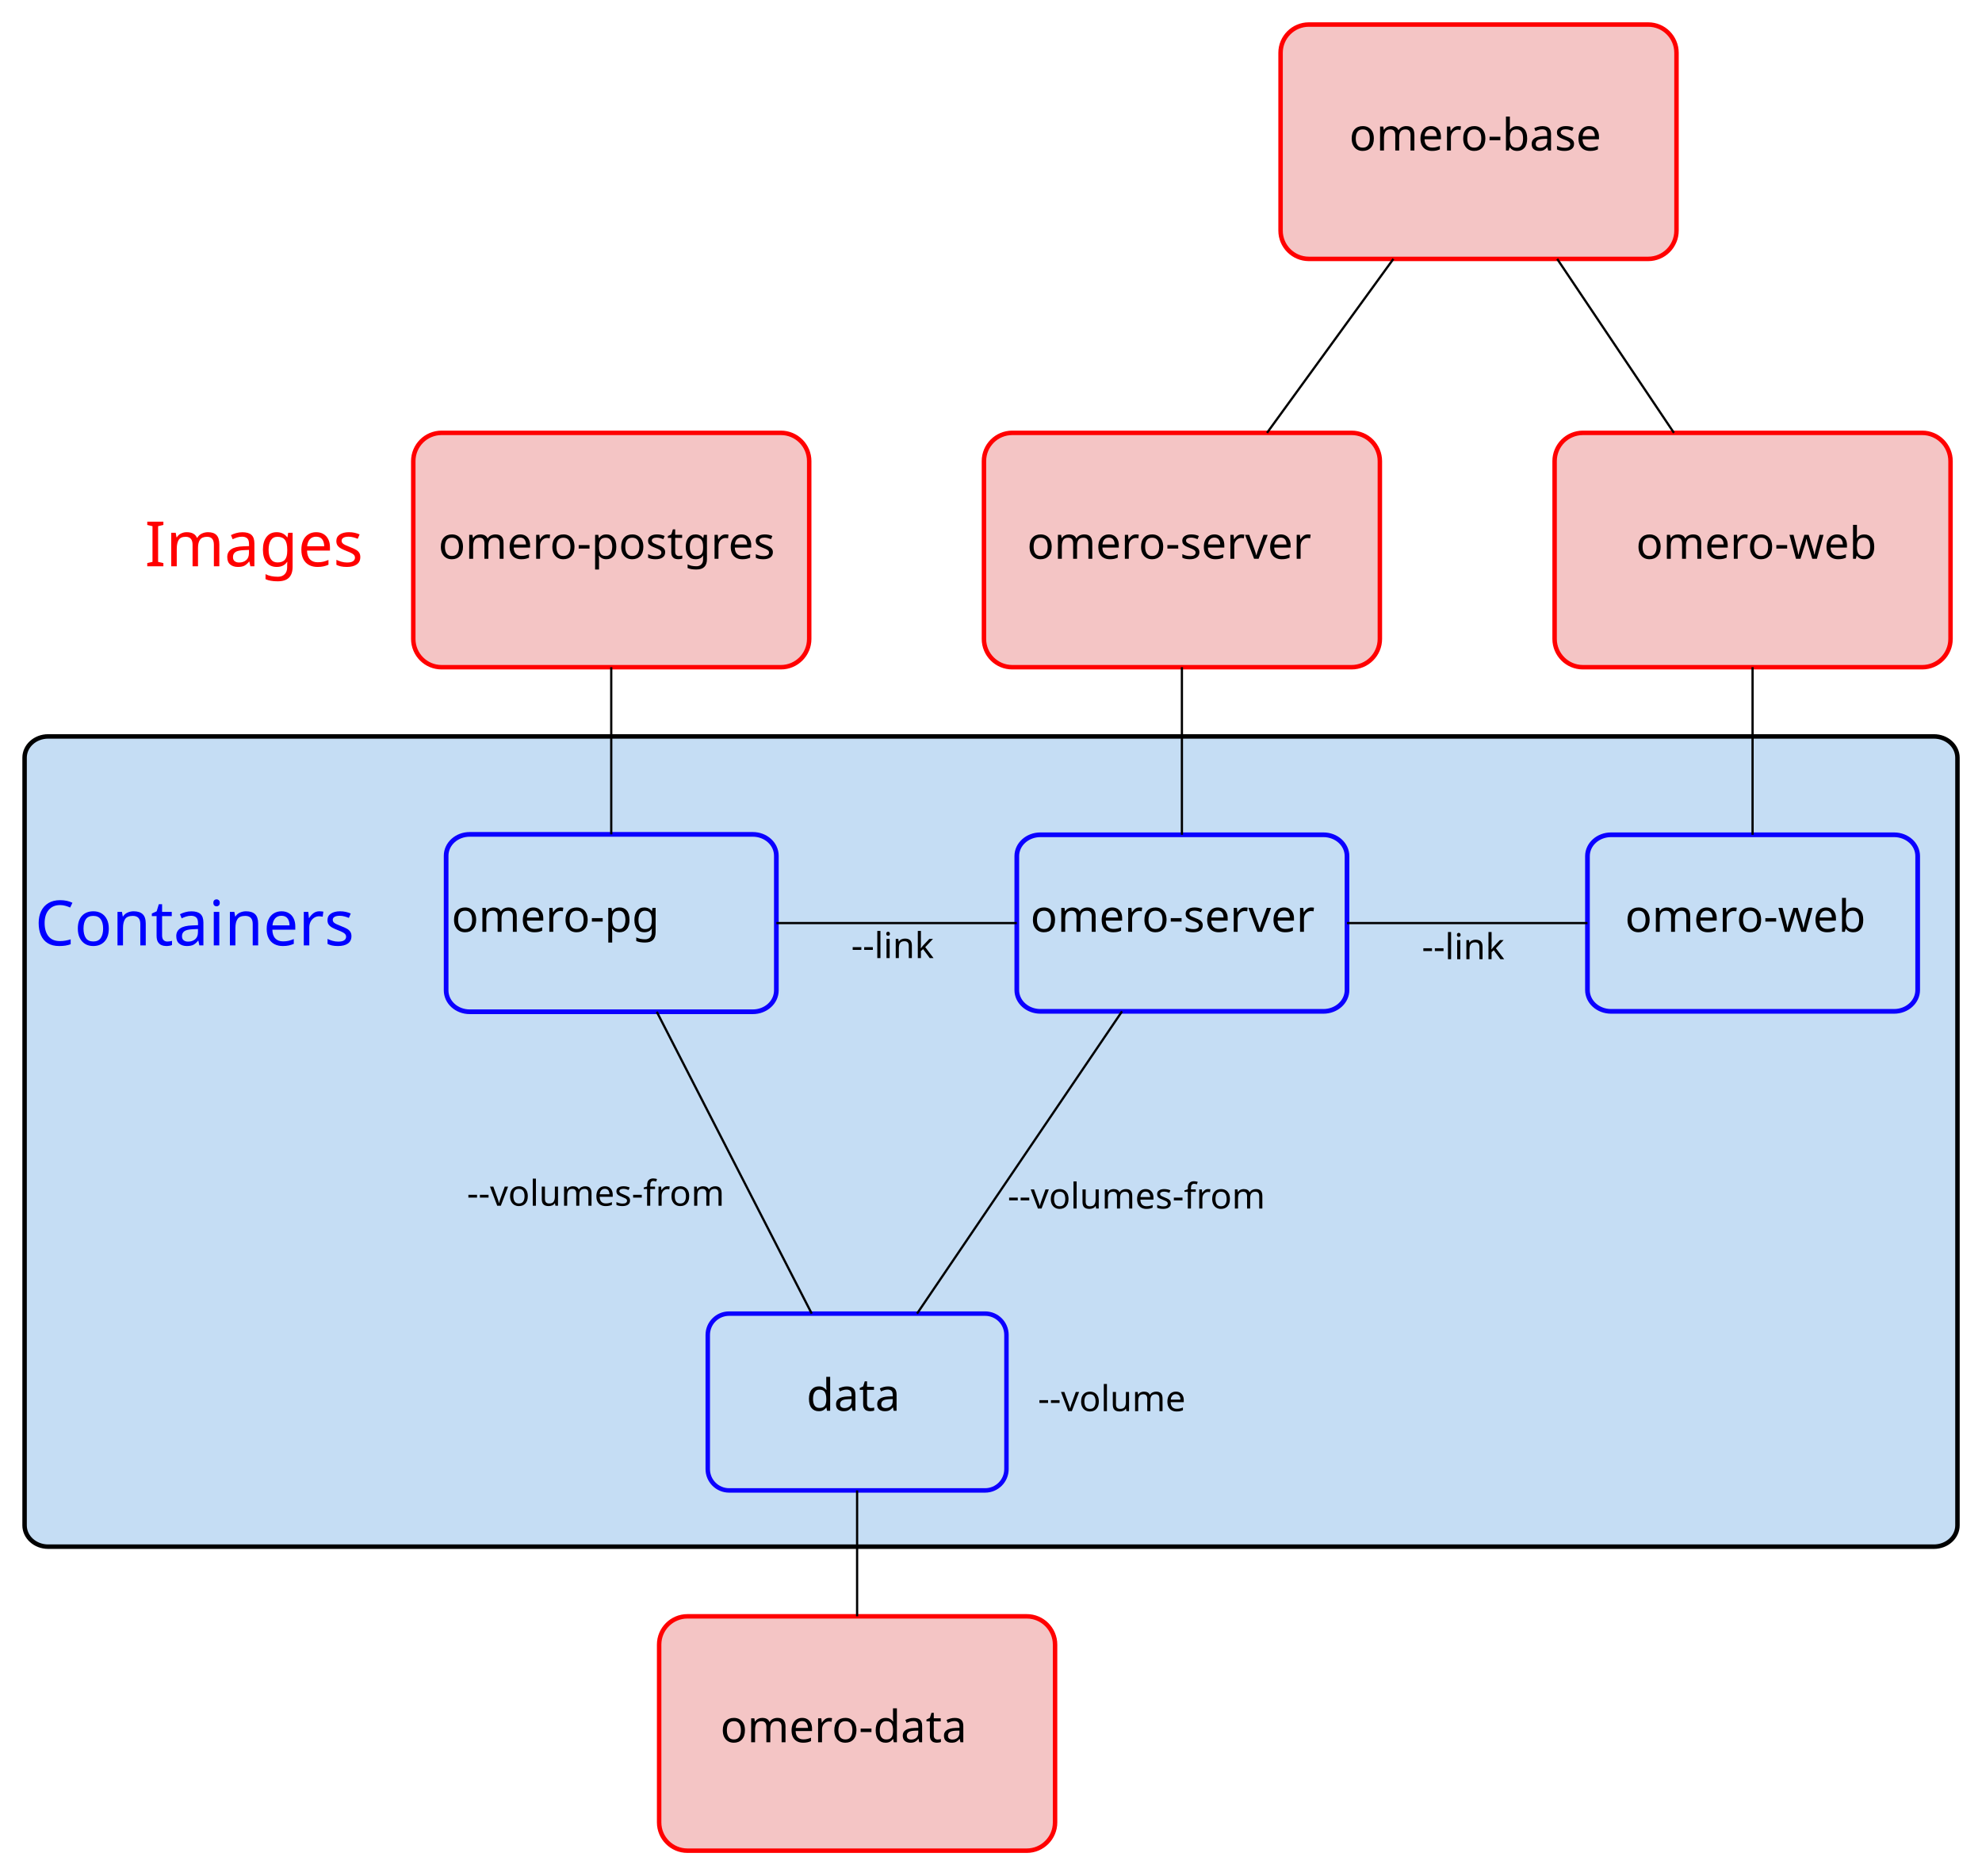
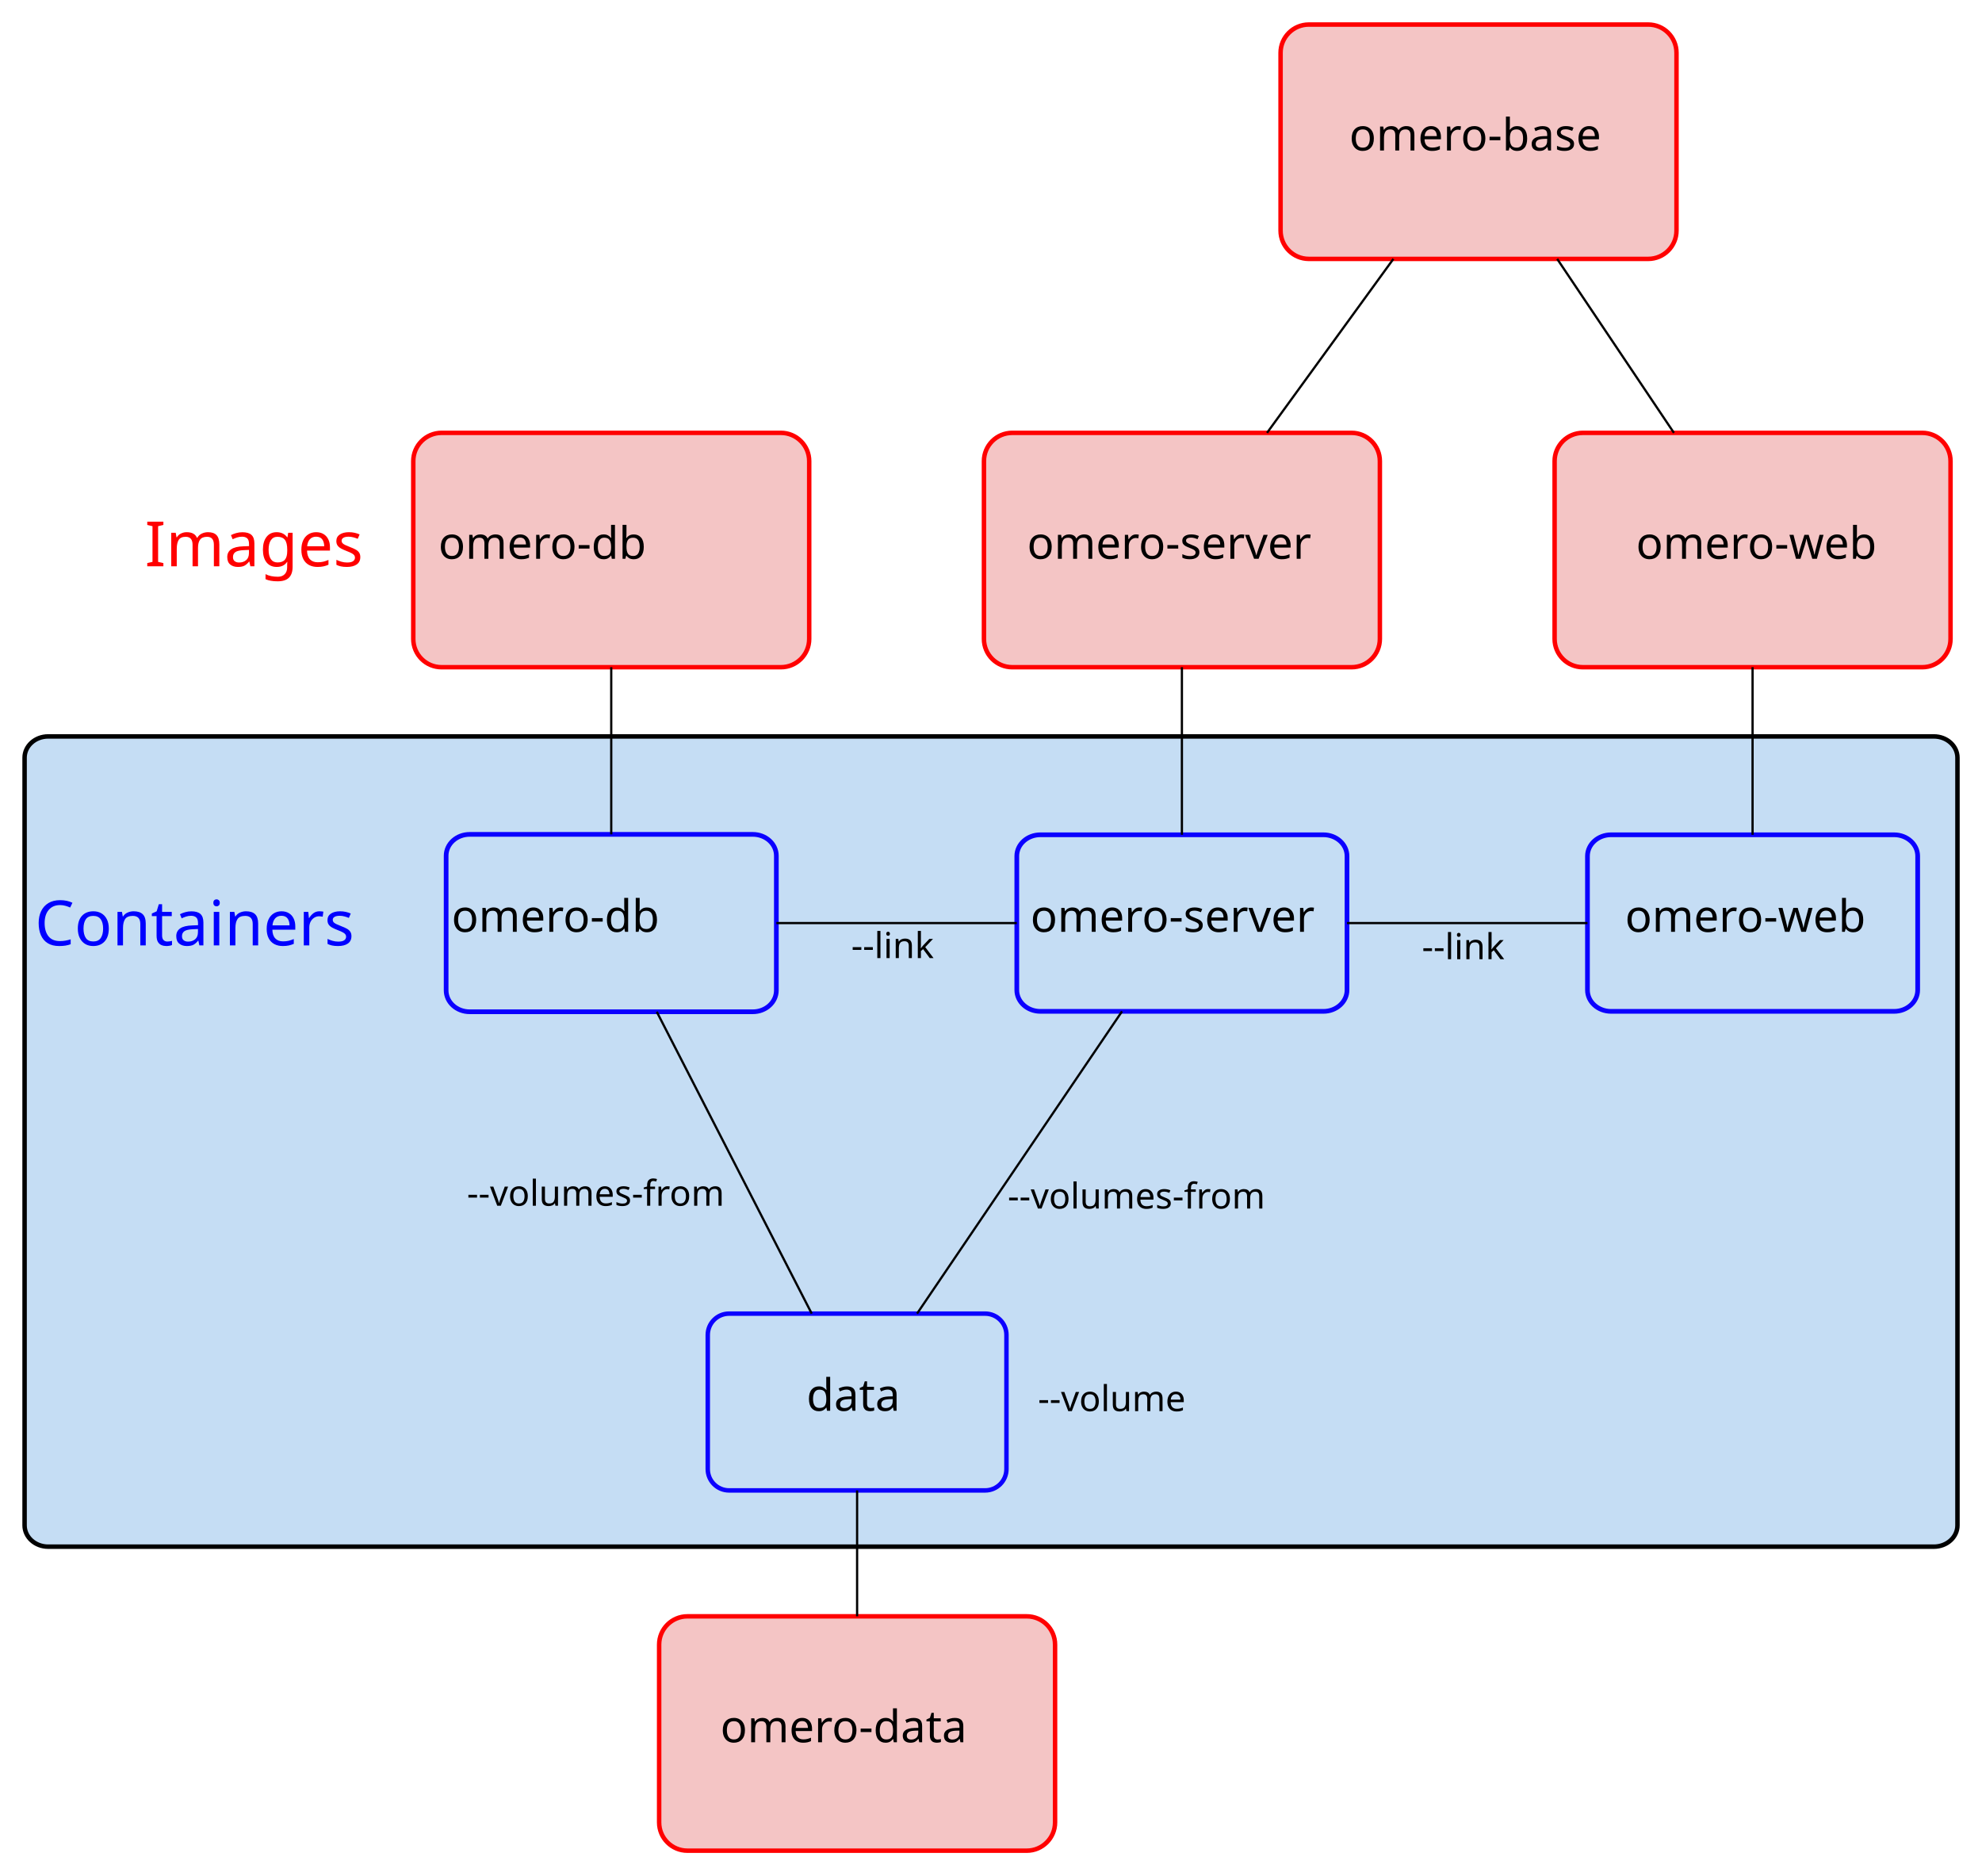
<svg xmlns="http://www.w3.org/2000/svg" width="887.719" height="839.795" id="svg2" version="1.1">
  <defs id="defs4" />
  <g id="layer1" transform="translate(-144.5938,121.6696)">
    <rect style="color:#000000;fill:#c5ddf4;fill-opacity:1;fill-rule:evenodd;stroke:#000000;stroke-width:2;stroke-linecap:butt;stroke-linejoin:miter;stroke-miterlimit:4;stroke-opacity:1;stroke-dasharray:none;stroke-dashoffset:0;marker:none;visibility:visible;display:inline;overflow:visible;enable-background:accumulate" id="rect4311" width="865.714" height="362.857" x="155.605" y="208.125" rx="10.564" ry="9.544" />
    <g id="g3787" transform="translate(365.7143,530)">
      <rect ry="12.667" rx="12.667" y="72.179" x="74.102" height="104.951" width="177.331" id="rect2985" style="fill:#f4c5c5;fill-opacity:1;fill-rule:evenodd;stroke:#ff0000;stroke-width:2;stroke-linecap:butt;stroke-linejoin:miter;stroke-miterlimit:4;stroke-opacity:1;stroke-dasharray:none" />
      <text id="text3755" y="128.578" x="101.52" style="font-size:20px;font-style:normal;font-weight:normal;line-height:125%;letter-spacing:0px;word-spacing:0px;fill:#000000;fill-opacity:1;stroke:none;font-family:Sans" xml:space="preserve">
        <tspan y="128.578" x="101.52" id="tspan3757">omero-data</tspan>
      </text>
    </g>
    <g id="g3792" transform="translate(4.066528,0)">
      <rect style="fill:#f4c5c5;fill-opacity:1;fill-rule:evenodd;stroke:#ff0000;stroke-width:2;stroke-linecap:butt;stroke-linejoin:miter;stroke-miterlimit:4;stroke-opacity:1;stroke-dasharray:none" id="rect3759" width="177.331" height="104.951" x="325.63" y="72.179" rx="12.667" ry="12.667" />
-       <text xml:space="preserve" style="font-size:20px;font-style:normal;font-weight:normal;line-height:125%;letter-spacing:0px;word-spacing:0px;fill:#000000;fill-opacity:1;stroke:none;font-family:Sans" x="336.886" y="128.578" id="text3761">
-         <tspan id="tspan3763" x="336.886" y="128.578">omero-postgres</tspan>
+       <text xml:space="preserve" style="font-style:normal;font-weight:normal;font-size:20px;line-height:125%;font-family:Sans;letter-spacing:0px;word-spacing:0px;fill:#000000;fill-opacity:1;stroke:none" x="336.886" y="128.578" id="text3761">
+         <tspan id="tspan3763" x="336.886" y="128.578">omero-db</tspan>
      </text>
    </g>
    <g id="g3797" transform="translate(3.082336,0)">
      <rect ry="12.667" rx="12.667" y="72.179" x="582.209" height="104.951" width="177.331" id="rect3765" style="fill:#f4c5c5;fill-opacity:1;fill-rule:evenodd;stroke:#ff0000;stroke-width:2;stroke-linecap:butt;stroke-linejoin:miter;stroke-miterlimit:4;stroke-opacity:1;stroke-dasharray:none" />
      <text id="text3767" y="128.578" x="601.546" style="font-size:20px;font-style:normal;font-weight:normal;line-height:125%;letter-spacing:0px;word-spacing:0px;fill:#000000;fill-opacity:1;stroke:none;font-family:Sans" xml:space="preserve">
        <tspan y="128.578" x="601.546" id="tspan3769">omero-server</tspan>
      </text>
    </g>
    <g id="g3802" transform="translate(27.24829,0)">
      <rect style="fill:#f4c5c5;fill-opacity:1;fill-rule:evenodd;stroke:#ff0000;stroke-width:2;stroke-linecap:butt;stroke-linejoin:miter;stroke-miterlimit:4;stroke-opacity:1;stroke-dasharray:none" id="rect3771" width="177.331" height="104.951" x="813.638" y="72.179" rx="12.667" ry="12.667" />
      <text xml:space="preserve" style="font-size:20px;font-style:normal;font-weight:normal;line-height:125%;letter-spacing:0px;word-spacing:0px;fill:#000000;fill-opacity:1;stroke:none;font-family:Sans" x="850.117" y="128.578" id="text3773">
        <tspan id="tspan3775" x="850.117" y="128.578">omero-web</tspan>
      </text>
    </g>
    <text xml:space="preserve" style="font-size:28px;font-style:normal;font-weight:normal;line-height:125%;letter-spacing:0px;word-spacing:0px;fill:#ff0000;fill-opacity:1;stroke:none;font-family:Sans" x="209.426" y="131.948" id="text3783">
      <tspan id="tspan3785" x="209.426" y="131.948">Images</tspan>
    </text>
    <g id="g3965" transform="translate(343.6951,41.12655)">
      <rect style="fill:#c5ddf4;fill-opacity:1;fill-rule:evenodd;stroke:#0c00ff;stroke-width:2;stroke-linecap:butt;stroke-linejoin:miter;stroke-miterlimit:4;stroke-opacity:1;stroke-dasharray:none" id="rect3814" width="133.784" height="79.178" x="117.895" y="425.487" rx="9.556" ry="9.556" />
      <text xml:space="preserve" style="font-size:20px;font-style:normal;font-weight:normal;line-height:125%;letter-spacing:0px;word-spacing:0px;fill:#000000;fill-opacity:1;stroke:none;font-family:Sans" x="162.13" y="468.999" id="text3816">
        <tspan id="tspan3818" x="162.13" y="468.999">data</tspan>
      </text>
    </g>
    <text id="text3852" y="301.721" x="160.207" style="font-size:28px;font-style:normal;font-weight:normal;line-height:125%;letter-spacing:0px;word-spacing:0px;fill:#0000ff;fill-opacity:1;stroke:none;font-family:Sans" xml:space="preserve">
      <tspan y="301.721" x="160.207" id="tspan3854">Containers</tspan>
    </text>
    <g id="g3830" transform="translate(-10.6047,-3.060356)">
      <path id="rect3859" d="m 365.581,255.051 126.773,0 c 5.853,0 10.564,4.276 10.564,9.588 l 0,60.268 c 0,5.312 -4.712,9.588 -10.564,9.588 l -126.773,0 c -5.853,0 -10.564,-4.276 -10.564,-9.588 l 0,-60.268 c 0,-5.312 4.712,-9.588 10.564,-9.588 z" style="color:#000000;fill:#c5ddf4;fill-opacity:1;fill-rule:evenodd;stroke:#0c00ff;stroke-width:2.099;stroke-linecap:butt;stroke-linejoin:miter;stroke-miterlimit:4;stroke-opacity:1;stroke-dasharray:none;stroke-dashoffset:0;marker:none;visibility:visible;display:inline;overflow:visible;enable-background:accumulate" />
      <text id="text3861" y="298.697" x="422.203" style="font-style:normal;font-weight:normal;font-size:20px;line-height:125%;font-family:Sans;text-align:center;letter-spacing:0px;word-spacing:0px;text-anchor:middle;fill:#000000;fill-opacity:1;stroke:none" xml:space="preserve">
-         <tspan y="298.697" x="422.203" id="tspan3863">omero-pg</tspan>
+         <tspan y="298.697" x="422.203" id="tspan3863">omero-db</tspan>
      </text>
    </g>
    <g id="g3835" transform="translate(7.450012,-3.060352)">
      <rect style="fill:#c5ddf4;fill-opacity:1;fill-rule:evenodd;stroke:#0c00ff;stroke-width:2.102;stroke-linecap:butt;stroke-linejoin:miter;stroke-miterlimit:4;stroke-opacity:1;stroke-dasharray:none" id="rect3865" width="147.898" height="79.077" x="592.558" y="255.235" rx="10.564" ry="9.544" />
      <text xml:space="preserve" style="font-size:20px;font-style:normal;font-weight:normal;line-height:125%;letter-spacing:0px;word-spacing:0px;fill:#000000;fill-opacity:1;stroke:none;font-family:Sans" x="598.68" y="298.697" id="text3867">
        <tspan id="tspan3869" x="598.68" y="298.697">omero-server</tspan>
      </text>
    </g>
    <text xml:space="preserve" style="font-size:20px;font-style:normal;font-weight:normal;line-height:125%;letter-spacing:0px;word-spacing:0px;fill:#000000;fill-opacity:1;stroke:none;font-family:Sans" x="141.926" y="487.296" id="text3871">
      <tspan id="tspan3873" x="141.926" y="487.296" />
    </text>
    <text xml:space="preserve" style="font-size:16px;font-style:normal;font-weight:normal;line-height:125%;letter-spacing:0px;word-spacing:0px;fill:#000000;fill-opacity:1;stroke:none;font-family:Sans" x="353.742" y="418.305" id="text3904">
      <tspan id="tspan3906" x="353.742" y="418.305">--volumes-from</tspan>
    </text>
    <text id="text3979" y="307.388" x="525.863" style="font-size:16px;font-style:normal;font-weight:normal;line-height:125%;letter-spacing:0px;word-spacing:0px;fill:#000000;fill-opacity:1;stroke:none;font-family:Sans" xml:space="preserve">
      <tspan y="307.388" x="525.863" id="tspan3981">--link</tspan>
    </text>
    <text id="text3991" y="419.565" x="595.928" style="font-size:16px;font-style:normal;font-weight:normal;line-height:125%;letter-spacing:0px;word-spacing:0px;fill:#000000;fill-opacity:1;stroke:none;font-family:Sans" xml:space="preserve">
      <tspan y="419.565" x="595.928" id="tspan3993">--volumes-from</tspan>
    </text>
    <g transform="translate(135.9395,-182.8571)" id="g3800">
      <rect style="fill:#f4c5c5;fill-opacity:1;fill-rule:evenodd;stroke:#ff0000;stroke-width:2;stroke-linecap:butt;stroke-linejoin:miter;stroke-miterlimit:4;stroke-opacity:1;stroke-dasharray:none" id="rect3802" width="177.331" height="104.951" x="582.209" y="72.179" rx="12.667" ry="12.667" />
      <text xml:space="preserve" style="font-size:20px;font-style:normal;font-weight:normal;line-height:125%;letter-spacing:0px;word-spacing:0px;fill:#000000;fill-opacity:1;stroke:none;font-family:Sans" x="612.974" y="128.578" id="text3804">
        <tspan id="tspan3806" x="612.974" y="128.578">omero-base</tspan>
      </text>
    </g>
    <g id="g3840" transform="translate(0.1873855,-3.060352)">
      <rect ry="9.544" rx="10.564" y="255.235" x="855.415" height="79.077" width="147.898" id="rect3810" style="fill:#c5ddf4;fill-opacity:1;fill-rule:evenodd;stroke:#0c00ff;stroke-width:2.102;stroke-linecap:butt;stroke-linejoin:miter;stroke-miterlimit:4;stroke-opacity:1;stroke-dasharray:none" />
      <text id="text3812" y="298.697" x="872.251" style="font-size:20px;font-style:normal;font-weight:normal;line-height:125%;letter-spacing:0px;word-spacing:0px;fill:#000000;fill-opacity:1;stroke:none;font-family:Sans" xml:space="preserve">
        <tspan y="298.697" x="872.251" id="tspan3814">omero-web</tspan>
      </text>
    </g>
    <text xml:space="preserve" style="font-size:16px;font-style:normal;font-weight:normal;line-height:125%;letter-spacing:0px;word-spacing:0px;fill:#000000;fill-opacity:1;stroke:none;font-family:Sans" x="781.457" y="307.893" id="text3817">
      <tspan id="tspan3819" x="781.457" y="307.893">--link</tspan>
    </text>
    <path style="fill:none;stroke:#000000;stroke-width:1px;stroke-linecap:butt;stroke-linejoin:miter;stroke-opacity:1" d="m 623.082,115.942 -56.604,77.906" id="path3845" transform="translate(145.6052,-121.6696)" />
    <path style="fill:none;stroke:#000000;stroke-width:1px;stroke-linecap:butt;stroke-linejoin:miter;stroke-opacity:1" d="m 528.352,298.8 -10e-6,75.045" id="path3849" transform="translate(145.6052,-121.6696)" />
    <path style="fill:none;stroke:#000000;stroke-width:1px;stroke-linecap:butt;stroke-linejoin:miter;stroke-opacity:1" d="m 783.946,298.8 0,75.045" id="path3851" transform="translate(145.6052,-121.6696)" />
    <path style="fill:none;stroke:#000000;stroke-width:1px;stroke-linecap:butt;stroke-linejoin:miter;stroke-opacity:1" d="m 382.877,723.848 -1e-5,-56.387" id="path4299" transform="translate(145.6052,-121.6696)" />
    <path style="fill:none;stroke:#000000;stroke-width:1px;stroke-linecap:butt;stroke-linejoin:miter;stroke-opacity:1" d="m 293.151,453.105 69.401,135.177" id="path4303" transform="translate(145.6052,-121.6696)" />
    <path style="fill:none;stroke:#000000;stroke-width:1px;stroke-linecap:butt;stroke-linejoin:miter;stroke-opacity:1" d="M 501.535,452.921 409.728,588.283" id="path4305" transform="translate(145.6052,-121.6696)" />
    <path style="fill:none;stroke:#000000;stroke-width:1px;stroke-linecap:butt;stroke-linejoin:miter;stroke-opacity:1" d="m 346.708,413.383 107.695,0" id="path4307" transform="translate(145.6052,-121.6696)" />
    <path style="fill:none;stroke:#000000;stroke-width:1px;stroke-linecap:butt;stroke-linejoin:miter;stroke-opacity:1" d="m 602.301,413.383 107.696,0" id="path4309" transform="translate(145.6052,-121.6696)" />
    <path style="fill:none;stroke:#000000;stroke-width:1px;stroke-linecap:butt;stroke-linejoin:miter;stroke-opacity:1" d="m 697.443,115.942 52.292,77.906" id="path3043" transform="translate(144.5938,-121.6696)" />
    <path style="fill:none;stroke:#000000;stroke-width:1px;stroke-linecap:butt;stroke-linejoin:miter;stroke-opacity:1" d="m 273.769,298.8 0,74.861" id="path3045" transform="translate(144.5938,-121.6696)" />
    <text xml:space="preserve" style="font-size:16px;font-style:normal;font-weight:normal;line-height:125%;letter-spacing:0px;word-spacing:0px;fill:#000000;fill-opacity:1;stroke:none;font-family:Sans" x="609.5" y="510.28" id="text3043">
      <tspan id="tspan3045" x="609.5" y="510.28">--volume</tspan>
    </text>
  </g>
</svg>
